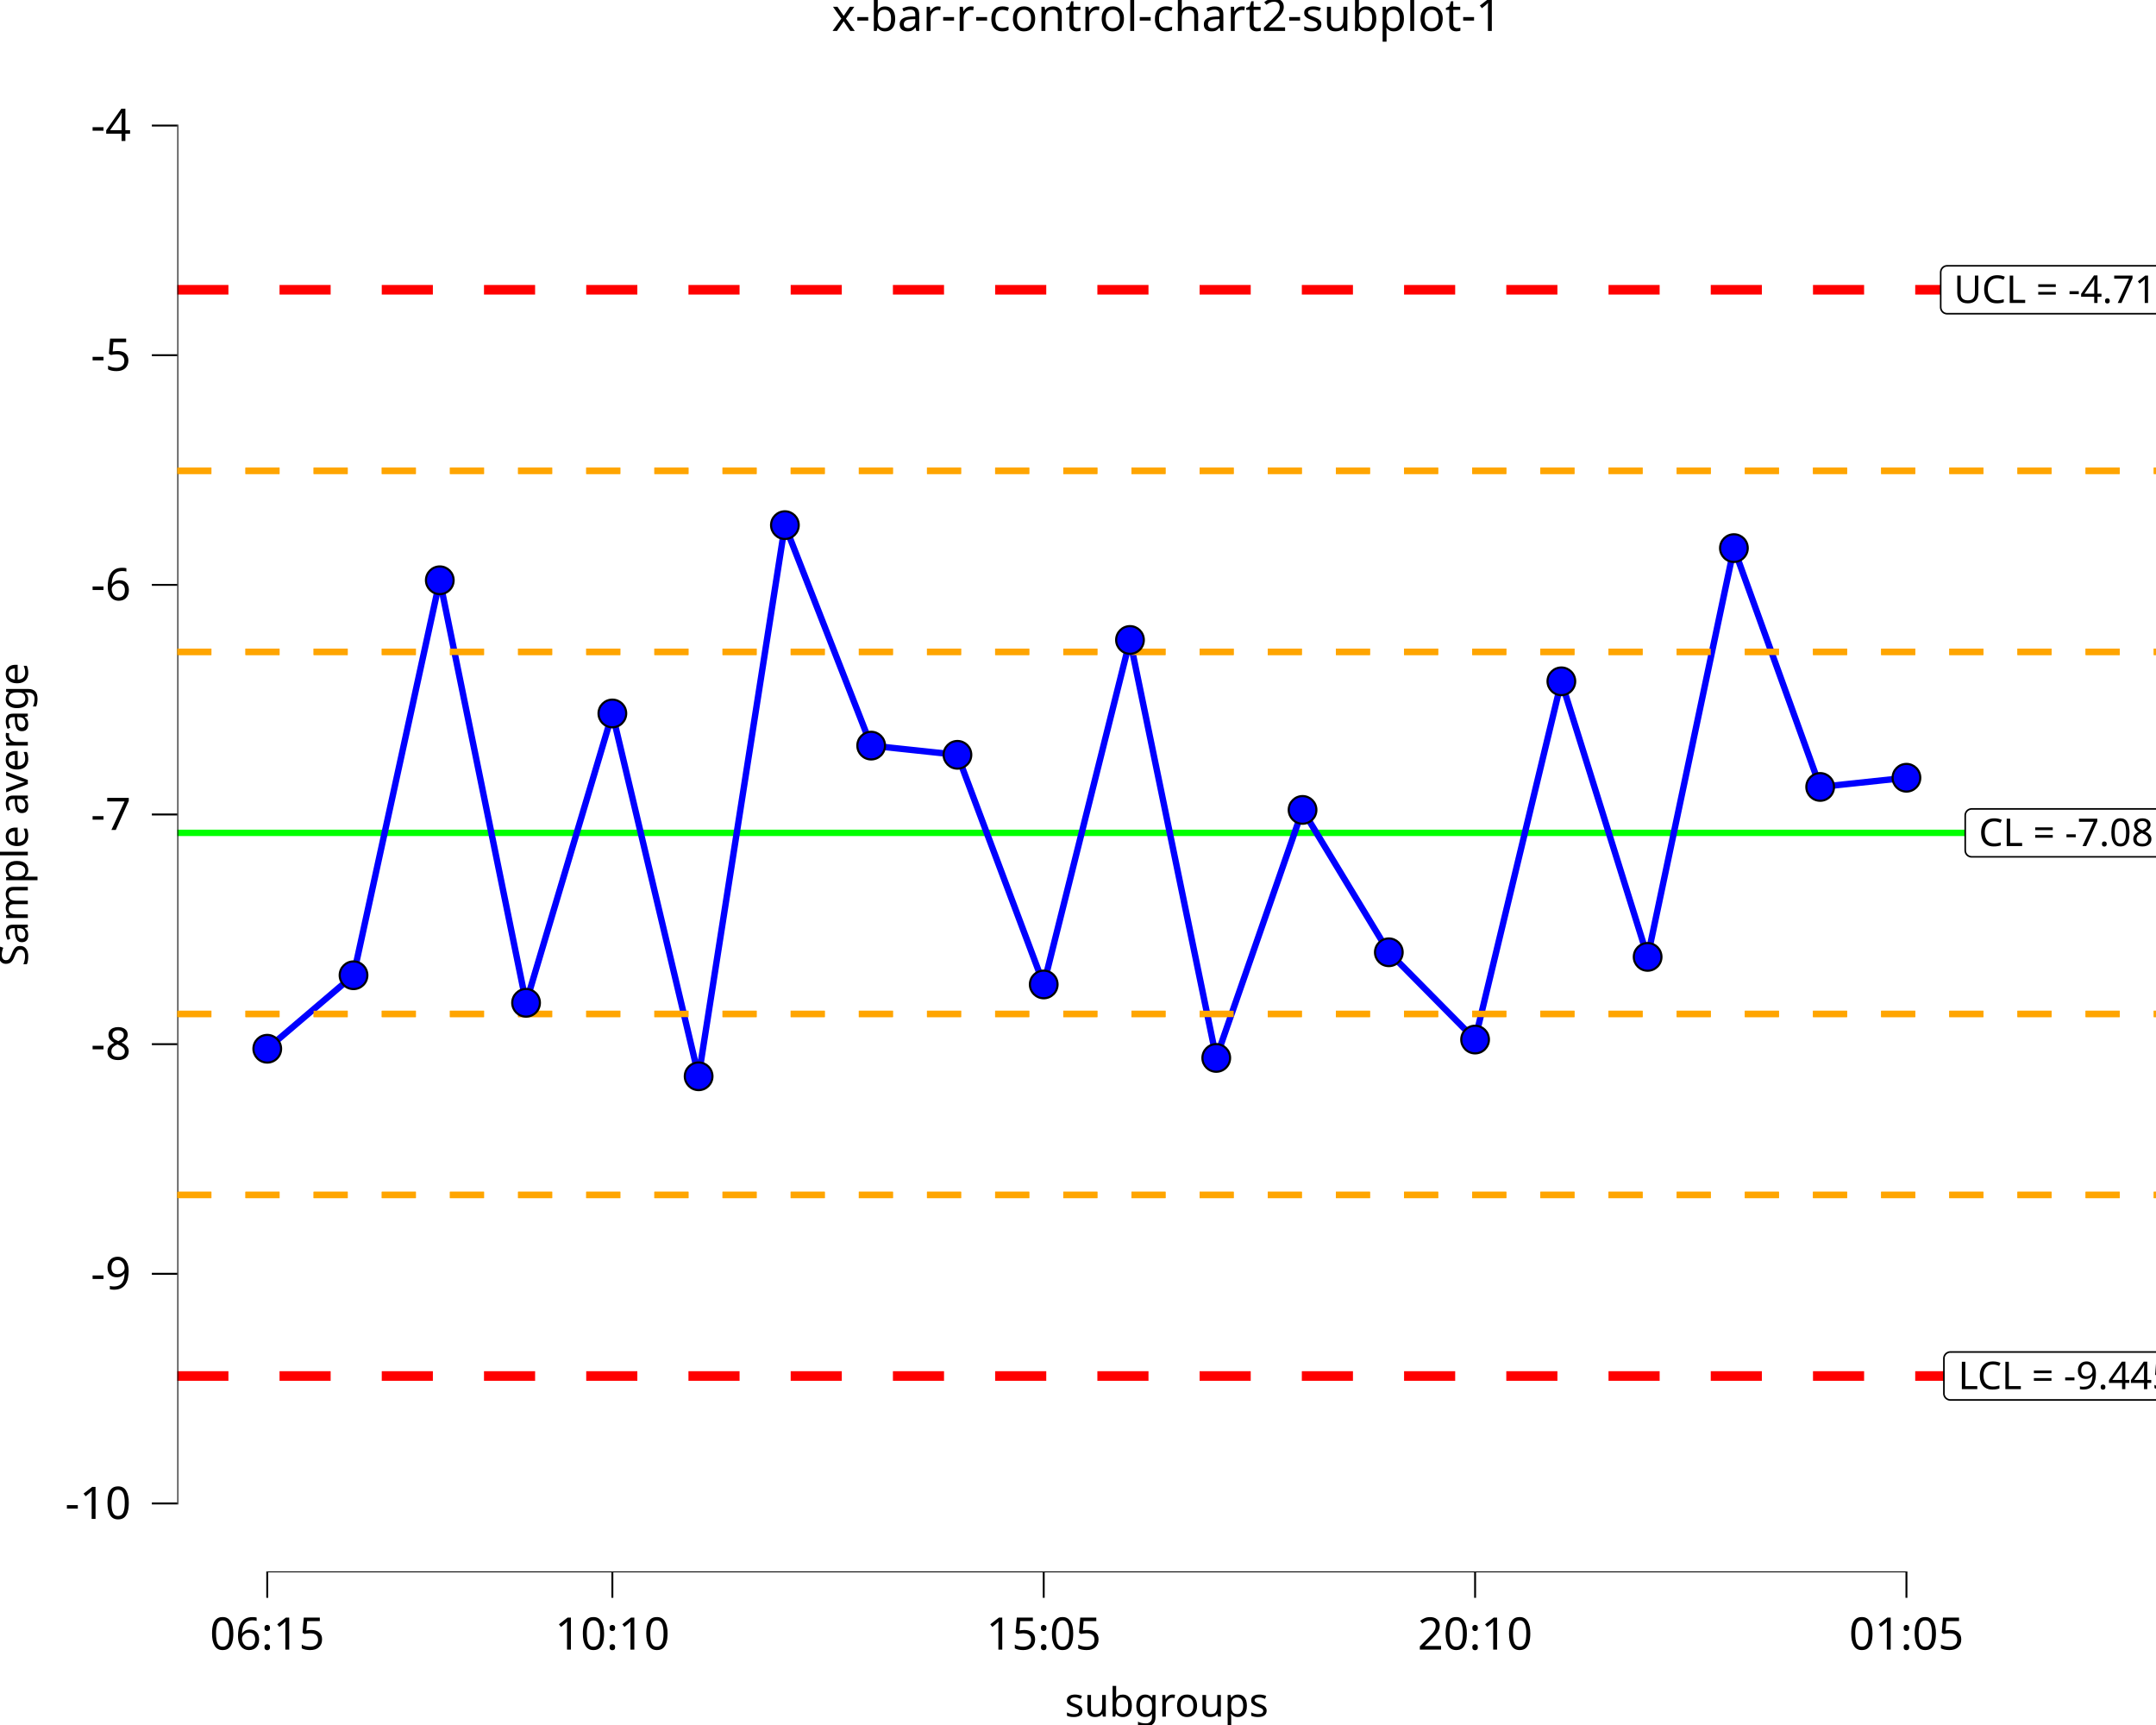
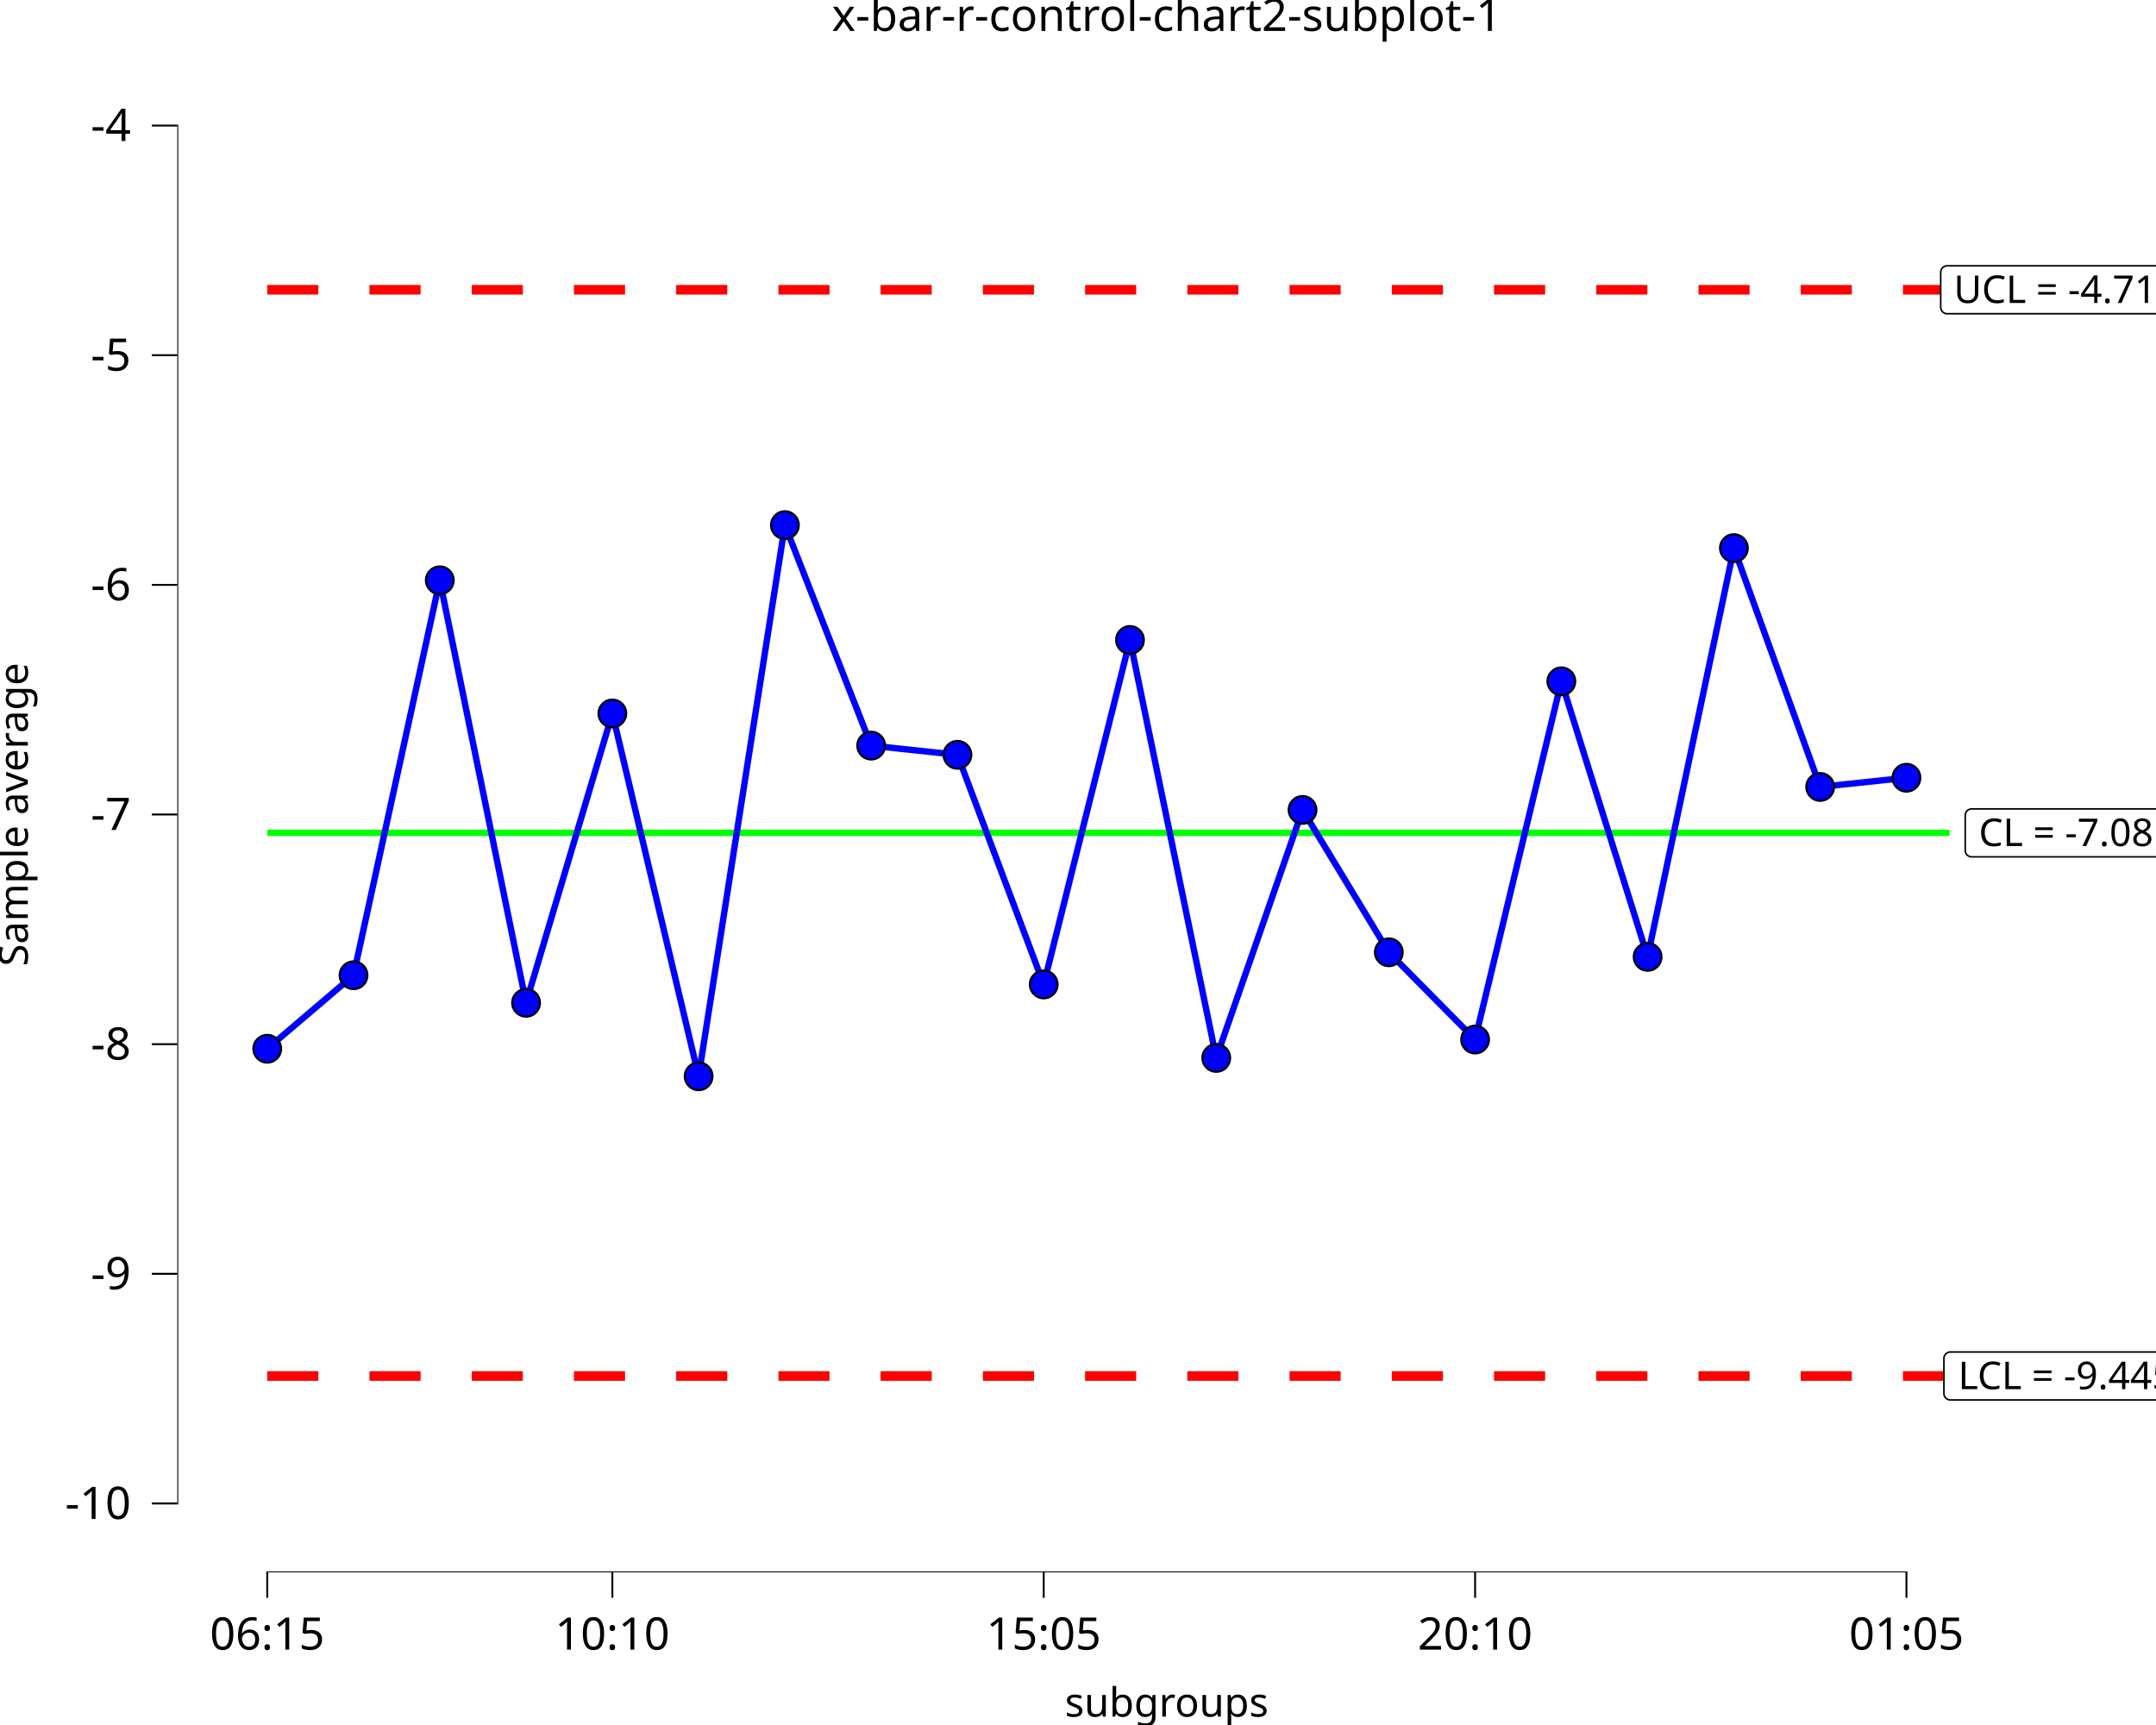
<svg xmlns="http://www.w3.org/2000/svg" class="svglite" data-engine-version="2.0" width="720.00pt" height="576.00pt" viewBox="0 0 720.00 576.00">
  <defs>
    <style type="text/css">
    .svglite line, .svglite polyline, .svglite polygon, .svglite path, .svglite rect, .svglite circle {
      fill: none;
      stroke: #000000;
      stroke-linecap: round;
      stroke-linejoin: round;
      stroke-miterlimit: 10.00;
    }
  </style>
  </defs>
  <rect width="100%" height="100%" style="stroke: none; fill: #FFFFFF;" />
  <defs>
    <clipPath id="cpMC4wMHw3MjAuMDB8MC4wMHw1NzYuMDA=">
      <rect x="0.00" y="0.00" width="720.00" height="576.00" />
    </clipPath>
  </defs>
  <g clip-path="url(#cpMC4wMHw3MjAuMDB8MC4wMHw1NzYuMDA=)">
    <rect x="0" y="0.00" width="720.00" height="576.00" style="stroke-width: 10.67; stroke: none;" />
  </g>
  <defs>
    <clipPath id="cpNTkuMjF8NzIwLjAwfDE4LjkyfDUyNS4wMw==">
      <rect x="59.21" y="18.92" width="660.79" height="506.11" />
    </clipPath>
  </defs>
  <g clip-path="url(#cpNTkuMjF8NzIwLjAwfDE4LjkyfDUyNS4wMw==)">
    <rect x="59.21" y="18.92" width="660.79" height="506.11" style="stroke-width: 10.67; stroke: none;" />
-     <line x1="59.21" y1="278.11" x2="720.00" y2="278.11" style="stroke-width: 2.13; stroke: #00FF00; stroke-linecap: butt;" />
-     <line x1="59.21" y1="96.76" x2="720.00" y2="96.76" style="stroke-width: 3.20; stroke: #FF0000; stroke-dasharray: 17.07,17.07; stroke-linecap: butt;" />
-     <line x1="59.21" y1="459.46" x2="720.00" y2="459.46" style="stroke-width: 3.20; stroke: #FF0000; stroke-dasharray: 17.07,17.07; stroke-linecap: butt;" />
-     <line x1="59.21" y1="338.56" x2="720.00" y2="338.56" style="stroke-width: 2.13; stroke: #FFA500; stroke-dasharray: 11.38,11.38; stroke-linecap: butt;" />
-     <line x1="59.21" y1="217.66" x2="720.00" y2="217.66" style="stroke-width: 2.13; stroke: #FFA500; stroke-dasharray: 11.38,11.38; stroke-linecap: butt;" />
-     <line x1="59.21" y1="399.01" x2="720.00" y2="399.01" style="stroke-width: 2.13; stroke: #FFA500; stroke-dasharray: 11.38,11.38; stroke-linecap: butt;" />
-     <line x1="59.21" y1="157.21" x2="720.00" y2="157.21" style="stroke-width: 2.13; stroke: #FFA500; stroke-dasharray: 11.38,11.38; stroke-linecap: butt;" />
+     <polyline points="89.25,96.76 103.66,96.76 103.66,96.76 132.47,96.76 132.47,96.76 161.28,96.76 161.28,96.76 190.09,96.76 190.09,96.76 218.90,96.76 218.90,96.76 247.71,96.76 247.71,96.76 276.52,96.76 276.52,96.76 305.33,96.76 305.33,96.76 334.15,96.76 334.15,96.76 362.96,96.76 362.96,96.76 391.77,96.76 391.77,96.76 420.58,96.76 420.58,96.76 449.39,96.76 449.39,96.76 478.20,96.76 478.20,96.76 507.01,96.76 507.01,96.76 535.82,96.76 535.82,96.76 564.64,96.76 564.64,96.76 593.45,96.76 593.45,96.76 622.26,96.76 622.26,96.76 651.07,96.76 651.07,96.76 " style="stroke-width: 3.20; stroke: #FF0000; stroke-dasharray: 17.07,17.07; stroke-linecap: butt;" />
+     <polyline points="89.25,459.46 103.66,459.46 103.66,459.46 132.47,459.46 132.47,459.46 161.28,459.46 161.28,459.46 190.09,459.46 190.09,459.46 218.90,459.46 218.90,459.46 247.71,459.46 247.71,459.46 276.52,459.46 276.52,459.46 305.33,459.46 305.33,459.46 334.15,459.46 334.15,459.46 362.96,459.46 362.96,459.46 391.77,459.46 391.77,459.46 420.58,459.46 420.58,459.46 449.39,459.46 449.39,459.46 478.20,459.46 478.20,459.46 507.01,459.46 507.01,459.46 535.82,459.46 535.82,459.46 564.64,459.46 564.64,459.46 593.45,459.46 593.45,459.46 622.26,459.46 622.26,459.46 651.07,459.46 651.07,459.46 " style="stroke-width: 3.20; stroke: #FF0000; stroke-dasharray: 17.07,17.07; stroke-linecap: butt;" />
+     <polyline points="89.25,278.11 103.66,278.11 103.66,278.11 132.47,278.11 132.47,278.11 161.28,278.11 161.28,278.11 190.09,278.11 190.09,278.11 218.90,278.11 218.90,278.11 247.71,278.11 247.71,278.11 276.52,278.11 276.52,278.11 305.33,278.11 305.33,278.11 334.15,278.11 334.15,278.11 362.96,278.11 362.96,278.11 391.77,278.11 391.77,278.11 420.58,278.11 420.58,278.11 449.39,278.11 449.39,278.11 478.20,278.11 478.20,278.11 507.01,278.11 507.01,278.11 535.82,278.11 535.82,278.11 564.64,278.11 564.64,278.11 593.45,278.11 593.45,278.11 622.26,278.11 622.26,278.11 651.07,278.11 651.07,278.11 " style="stroke-width: 2.13; stroke: #00FF00; stroke-linecap: butt;" />
    <polygon points="658.45,286.11 721.48,286.11 721.39,286.11 721.74,286.10 722.08,286.03 722.41,285.90 722.71,285.73 722.98,285.51 723.21,285.25 723.39,284.96 723.53,284.64 723.61,284.30 723.64,283.95 723.64,283.95 723.64,272.26 723.64,272.26 723.61,271.92 723.53,271.58 723.39,271.26 723.21,270.96 722.98,270.70 722.71,270.48 722.41,270.31 722.08,270.19 721.74,270.12 721.48,270.10 658.45,270.10 658.71,270.12 658.36,270.10 658.02,270.15 657.68,270.24 657.37,270.39 657.08,270.59 656.83,270.83 656.62,271.11 656.46,271.42 656.35,271.74 656.30,272.09 656.29,272.26 656.29,283.95 656.30,283.78 656.30,284.13 656.35,284.47 656.46,284.80 656.62,285.11 656.83,285.39 657.08,285.63 657.37,285.82 657.68,285.97 658.02,286.07 658.36,286.11 " style="stroke-width: 0.53; fill: #FFFFFF;" />
    <text x="689.96" y="282.51" text-anchor="middle" style="font-size: 12.80px; font-family: sans;" textLength="60.15px" lengthAdjust="spacingAndGlyphs">CL = -7.08</text>
    <polygon points="650.26,104.76 729.67,104.76 729.58,104.76 729.93,104.75 730.27,104.68 730.59,104.56 730.89,104.38 731.16,104.16 731.39,103.90 731.58,103.61 731.71,103.29 731.80,102.95 731.83,102.60 731.83,102.60 731.83,90.91 731.83,90.91 731.80,90.57 731.71,90.23 731.58,89.91 731.39,89.62 731.16,89.36 730.89,89.14 730.59,88.96 730.27,88.84 729.93,88.77 729.67,88.75 650.26,88.75 650.52,88.77 650.18,88.76 649.83,88.80 649.50,88.89 649.18,89.04 648.90,89.24 648.65,89.48 648.44,89.76 648.28,90.07 648.17,90.40 648.11,90.74 648.10,90.91 648.10,102.60 648.11,102.43 648.11,102.78 648.17,103.12 648.28,103.45 648.44,103.76 648.65,104.04 648.90,104.28 649.18,104.48 649.50,104.62 649.83,104.72 650.18,104.76 " style="stroke-width: 0.53; fill: #FFFFFF;" />
    <text x="689.96" y="101.16" text-anchor="middle" style="font-size: 12.80px; font-family: sans;" textLength="76.52px" lengthAdjust="spacingAndGlyphs">UCL = -4.715</text>
    <polygon points="651.33,467.46 728.60,467.46 728.51,467.46 728.86,467.45 729.20,467.38 729.53,467.25 729.83,467.08 730.10,466.86 730.33,466.60 730.51,466.31 730.65,465.99 730.73,465.65 730.76,465.30 730.76,465.30 730.76,453.61 730.76,453.61 730.73,453.26 730.65,452.93 730.51,452.61 730.33,452.31 730.10,452.05 729.83,451.83 729.53,451.66 729.20,451.54 728.86,451.47 728.60,451.45 651.33,451.45 651.59,451.47 651.24,451.45 650.89,451.49 650.56,451.59 650.25,451.74 649.96,451.94 649.71,452.18 649.50,452.46 649.34,452.76 649.23,453.09 649.17,453.44 649.17,453.61 649.17,465.30 649.17,465.13 649.17,465.48 649.23,465.82 649.34,466.15 649.50,466.46 649.71,466.73 649.96,466.97 650.25,467.17 650.56,467.32 650.89,467.42 651.24,467.46 " style="stroke-width: 0.53; fill: #FFFFFF;" />
    <text x="689.96" y="463.86" text-anchor="middle" style="font-size: 12.80px; font-family: sans;" textLength="74.39px" lengthAdjust="spacingAndGlyphs">LCL = -9.445</text>
    <polyline points="89.25,350.19 118.06,325.65 146.87,193.76 175.68,334.85 204.50,238.23 233.31,359.39 262.12,175.35 290.93,248.97 319.74,252.04 348.55,328.72 377.36,213.69 406.17,353.26 434.99,270.44 463.80,317.98 492.61,347.12 521.42,227.50 550.23,319.52 579.04,183.02 607.85,262.77 636.66,259.70 " style="stroke-width: 2.13; stroke: #0000FF; stroke-linecap: butt;" />
    <line x1="88.93" y1="525.03" x2="636.98" y2="525.03" style="stroke-width: 0.64; stroke-linecap: butt;" />
    <line x1="59.21" y1="502.34" x2="59.21" y2="41.60" style="stroke-width: 0.64; stroke-linecap: butt;" />
-     <line x1="59.21" y1="338.56" x2="720.00" y2="338.56" style="stroke-width: 2.13; stroke: #FFA500; stroke-dasharray: 11.38,11.38; stroke-linecap: butt;" />
-     <line x1="59.21" y1="217.66" x2="720.00" y2="217.66" style="stroke-width: 2.13; stroke: #FFA500; stroke-dasharray: 11.38,11.38; stroke-linecap: butt;" />
-     <line x1="59.21" y1="399.01" x2="720.00" y2="399.01" style="stroke-width: 2.13; stroke: #FFA500; stroke-dasharray: 11.38,11.38; stroke-linecap: butt;" />
-     <line x1="59.21" y1="157.21" x2="720.00" y2="157.21" style="stroke-width: 2.13; stroke: #FFA500; stroke-dasharray: 11.38,11.38; stroke-linecap: butt;" />
    <circle cx="89.25" cy="350.19" r="4.62" style="stroke-width: 0.71; fill: #0000FF;" />
    <circle cx="118.06" cy="325.65" r="4.62" style="stroke-width: 0.71; fill: #0000FF;" />
    <circle cx="146.87" cy="193.76" r="4.62" style="stroke-width: 0.71; fill: #0000FF;" />
    <circle cx="175.68" cy="334.85" r="4.62" style="stroke-width: 0.71; fill: #0000FF;" />
    <circle cx="204.50" cy="238.23" r="4.62" style="stroke-width: 0.71; fill: #0000FF;" />
    <circle cx="233.31" cy="359.39" r="4.62" style="stroke-width: 0.71; fill: #0000FF;" />
    <circle cx="262.12" cy="175.35" r="4.62" style="stroke-width: 0.71; fill: #0000FF;" />
    <circle cx="290.93" cy="248.97" r="4.62" style="stroke-width: 0.71; fill: #0000FF;" />
    <circle cx="319.74" cy="252.04" r="4.62" style="stroke-width: 0.71; fill: #0000FF;" />
    <circle cx="348.55" cy="328.72" r="4.62" style="stroke-width: 0.71; fill: #0000FF;" />
    <circle cx="377.36" cy="213.69" r="4.62" style="stroke-width: 0.71; fill: #0000FF;" />
    <circle cx="406.17" cy="353.26" r="4.62" style="stroke-width: 0.71; fill: #0000FF;" />
    <circle cx="434.99" cy="270.44" r="4.62" style="stroke-width: 0.71; fill: #0000FF;" />
    <circle cx="463.80" cy="317.98" r="4.62" style="stroke-width: 0.71; fill: #0000FF;" />
    <circle cx="492.61" cy="347.12" r="4.62" style="stroke-width: 0.71; fill: #0000FF;" />
    <circle cx="521.42" cy="227.50" r="4.62" style="stroke-width: 0.71; fill: #0000FF;" />
    <circle cx="550.23" cy="319.52" r="4.62" style="stroke-width: 0.71; fill: #0000FF;" />
    <circle cx="579.04" cy="183.02" r="4.62" style="stroke-width: 0.71; fill: #0000FF;" />
    <circle cx="607.85" cy="262.77" r="4.62" style="stroke-width: 0.71; fill: #0000FF;" />
    <circle cx="636.66" cy="259.70" r="4.62" style="stroke-width: 0.71; fill: #0000FF;" />
    <rect x="59.21" y="18.92" width="660.79" height="506.11" style="stroke-width: 0.00; stroke: none;" />
  </g>
  <g clip-path="url(#cpMC4wMHw3MjAuMDB8MC4wMHw1NzYuMDA=)">
    <polyline points="59.21,525.03 59.21,18.92 " style="stroke-width: 0.00; stroke: none; stroke-linecap: butt;" />
    <text x="43.74" y="507.19" text-anchor="end" style="font-size: 15.00px; font-family: sans;" textLength="21.68px" lengthAdjust="spacingAndGlyphs">-10</text>
    <text x="43.74" y="430.50" text-anchor="end" style="font-size: 15.00px; font-family: sans;" textLength="13.34px" lengthAdjust="spacingAndGlyphs">-9</text>
    <text x="43.74" y="353.82" text-anchor="end" style="font-size: 15.00px; font-family: sans;" textLength="13.34px" lengthAdjust="spacingAndGlyphs">-8</text>
    <text x="43.74" y="277.13" text-anchor="end" style="font-size: 15.00px; font-family: sans;" textLength="13.34px" lengthAdjust="spacingAndGlyphs">-7</text>
    <text x="43.74" y="200.45" text-anchor="end" style="font-size: 15.00px; font-family: sans;" textLength="13.34px" lengthAdjust="spacingAndGlyphs">-6</text>
    <text x="43.74" y="123.77" text-anchor="end" style="font-size: 15.00px; font-family: sans;" textLength="13.34px" lengthAdjust="spacingAndGlyphs">-5</text>
    <text x="43.74" y="47.08" text-anchor="end" style="font-size: 15.00px; font-family: sans;" textLength="13.34px" lengthAdjust="spacingAndGlyphs">-4</text>
    <polyline points="50.71,502.02 59.21,502.02 " style="stroke-width: 0.64; stroke-linecap: butt;" />
    <polyline points="50.71,425.34 59.21,425.34 " style="stroke-width: 0.64; stroke-linecap: butt;" />
    <polyline points="50.71,348.66 59.21,348.66 " style="stroke-width: 0.64; stroke-linecap: butt;" />
    <polyline points="50.71,271.97 59.21,271.97 " style="stroke-width: 0.64; stroke-linecap: butt;" />
    <polyline points="50.71,195.29 59.21,195.29 " style="stroke-width: 0.64; stroke-linecap: butt;" />
    <polyline points="50.71,118.61 59.21,118.61 " style="stroke-width: 0.64; stroke-linecap: butt;" />
    <polyline points="50.71,41.92 59.21,41.92 " style="stroke-width: 0.64; stroke-linecap: butt;" />
    <polyline points="59.21,525.03 720.00,525.03 " style="stroke-width: 0.00; stroke: none; stroke-linecap: butt;" />
    <polyline points="89.25,533.53 89.25,525.03 " style="stroke-width: 0.64; stroke-linecap: butt;" />
    <polyline points="204.50,533.53 204.50,525.03 " style="stroke-width: 0.64; stroke-linecap: butt;" />
    <polyline points="348.55,533.53 348.55,525.03 " style="stroke-width: 0.64; stroke-linecap: butt;" />
    <polyline points="492.61,533.53 492.61,525.03 " style="stroke-width: 0.64; stroke-linecap: butt;" />
    <polyline points="636.66,533.53 636.66,525.03 " style="stroke-width: 0.64; stroke-linecap: butt;" />
    <text x="89.25" y="550.83" text-anchor="middle" style="font-size: 15.00px; font-family: sans;" textLength="37.54px" lengthAdjust="spacingAndGlyphs">06:15</text>
    <text x="204.50" y="550.83" text-anchor="middle" style="font-size: 15.00px; font-family: sans;" textLength="37.54px" lengthAdjust="spacingAndGlyphs">10:10</text>
    <text x="348.55" y="550.83" text-anchor="middle" style="font-size: 15.00px; font-family: sans;" textLength="37.54px" lengthAdjust="spacingAndGlyphs">15:05</text>
    <text x="492.61" y="550.83" text-anchor="middle" style="font-size: 15.00px; font-family: sans;" textLength="37.54px" lengthAdjust="spacingAndGlyphs">20:10</text>
    <text x="636.66" y="550.83" text-anchor="middle" style="font-size: 15.00px; font-family: sans;" textLength="37.54px" lengthAdjust="spacingAndGlyphs">01:05</text>
    <text x="389.61" y="573.20" text-anchor="middle" style="font-size: 13.50px; font-family: sans;" textLength="63.06px" lengthAdjust="spacingAndGlyphs">subgroups</text>
    <text transform="translate(9.29,271.97) rotate(-90)" text-anchor="middle" style="font-size: 13.50px; font-family: sans;" textLength="98.33px" lengthAdjust="spacingAndGlyphs">Sample average</text>
    <text x="389.61" y="10.32" text-anchor="middle" style="font-size: 15.00px; font-family: sans;" textLength="207.59px" lengthAdjust="spacingAndGlyphs">x-bar-r-control-chart2-subplot-1</text>
  </g>
</svg>
